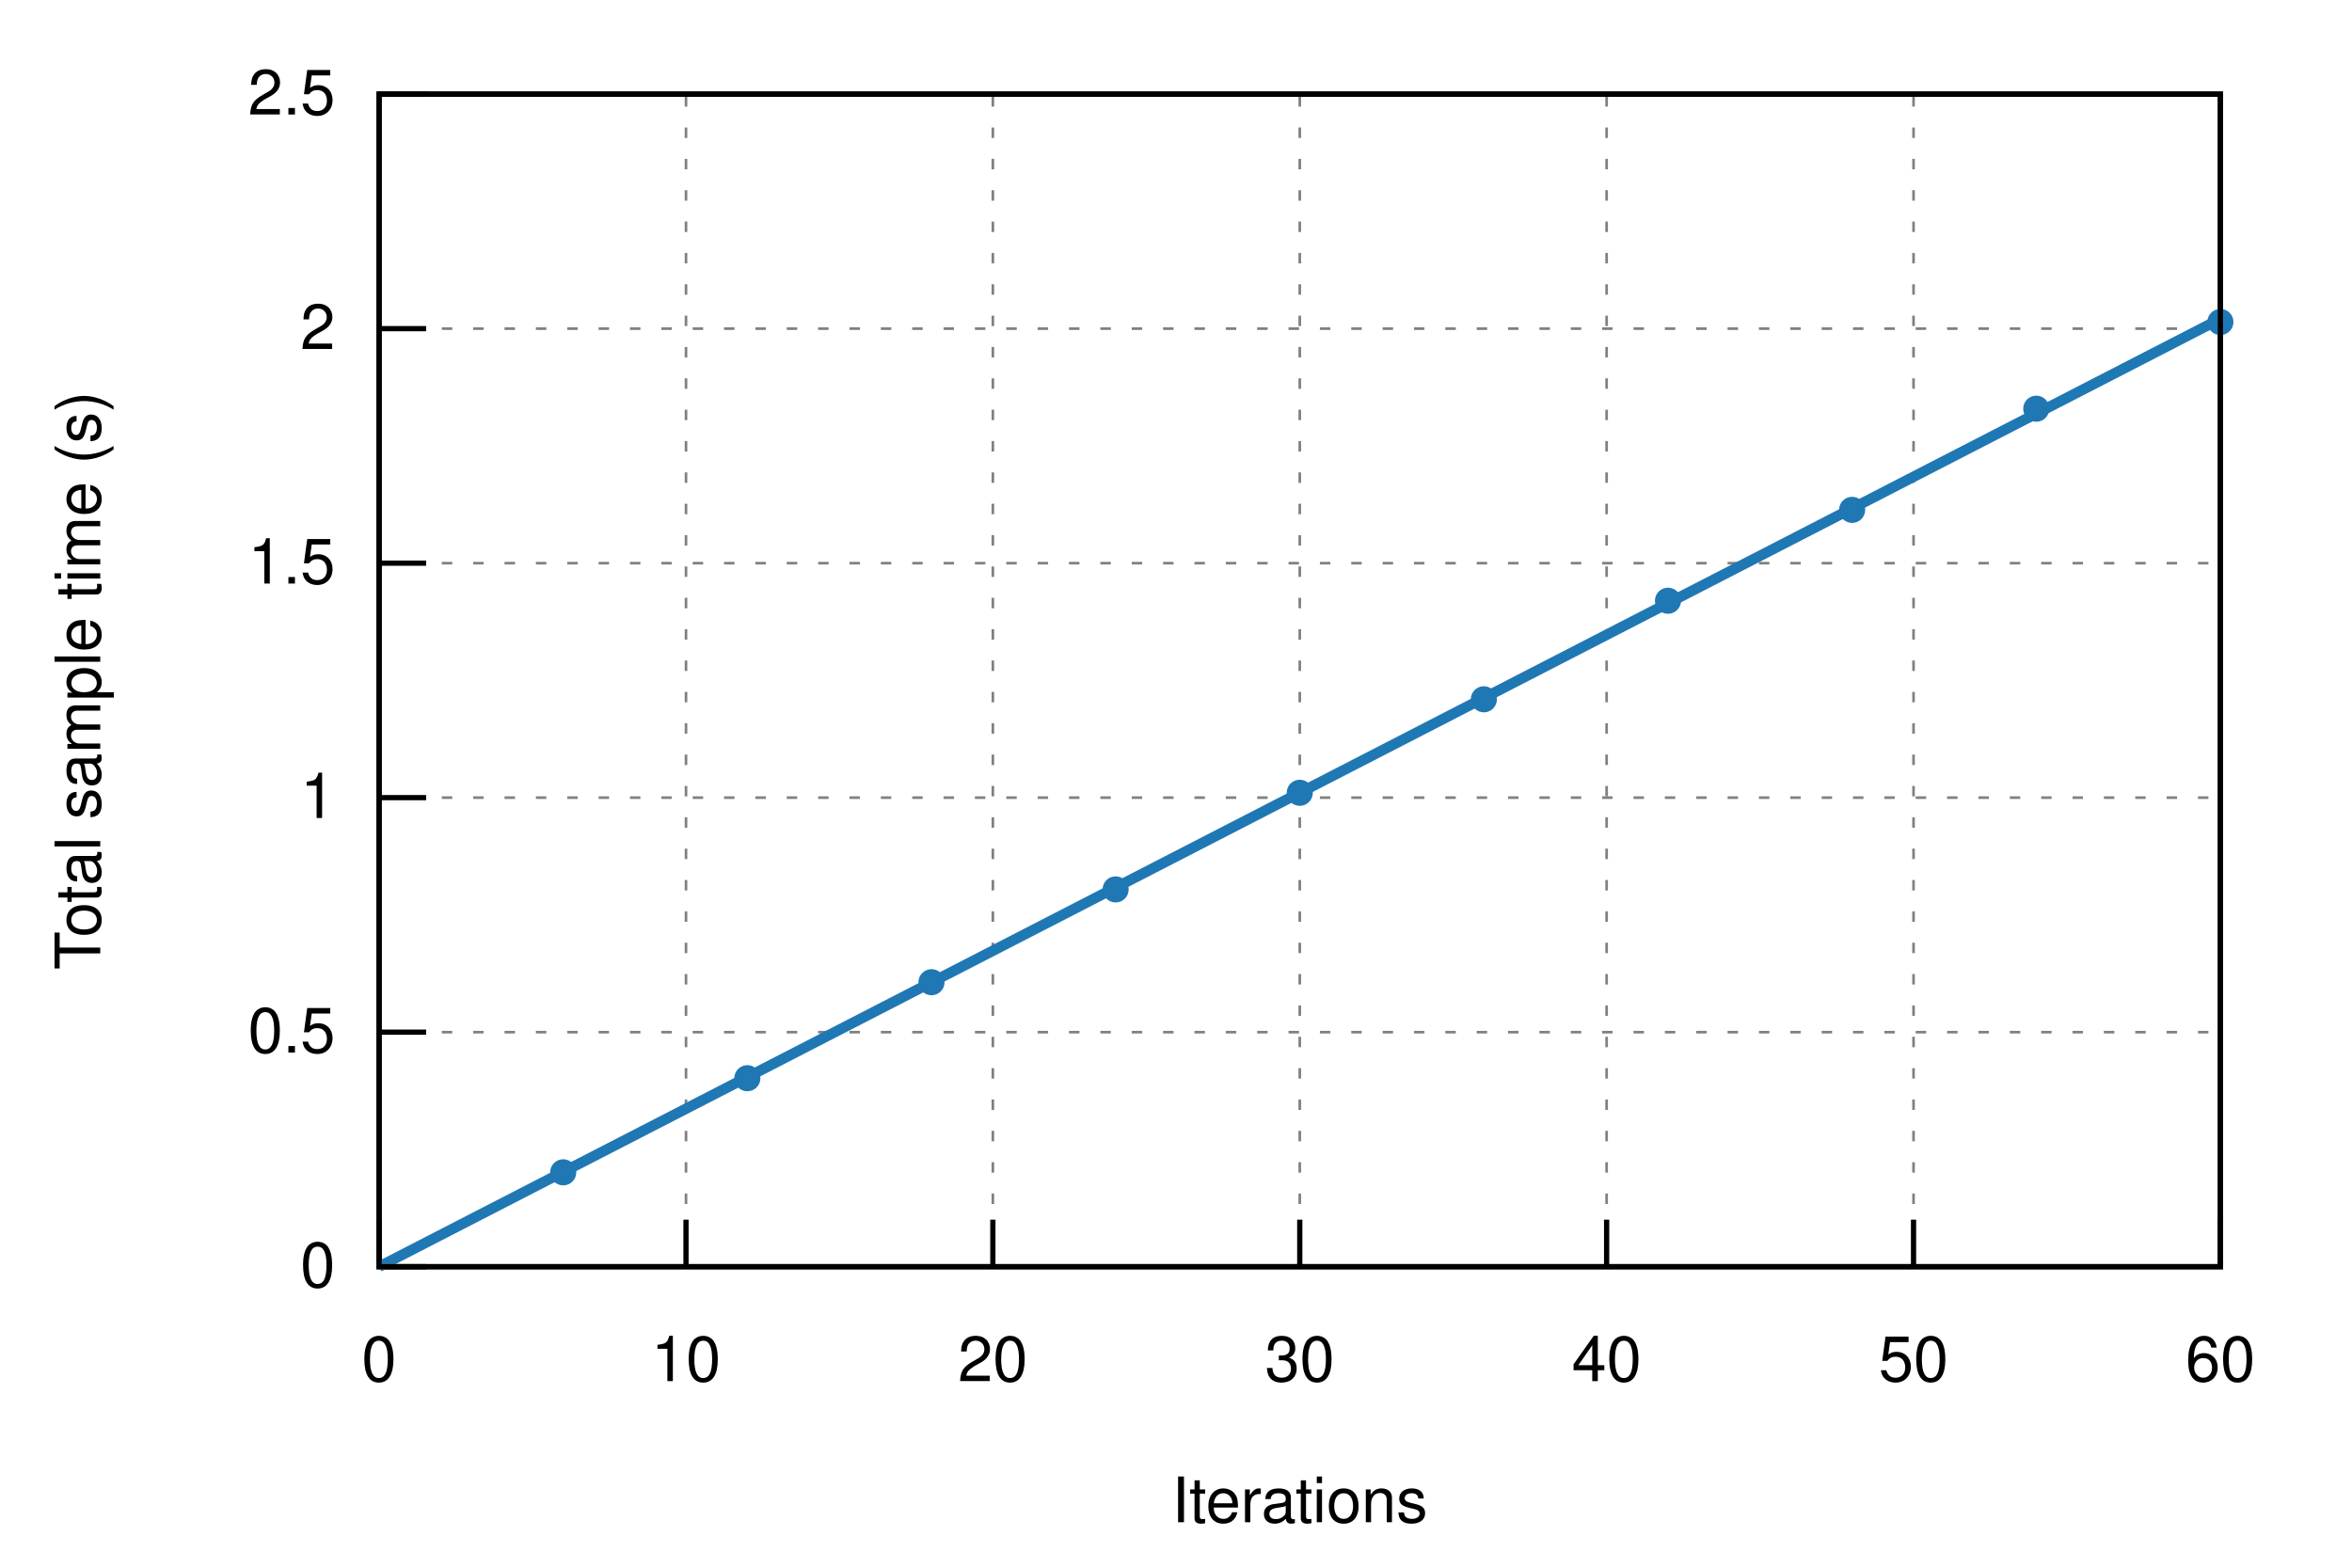
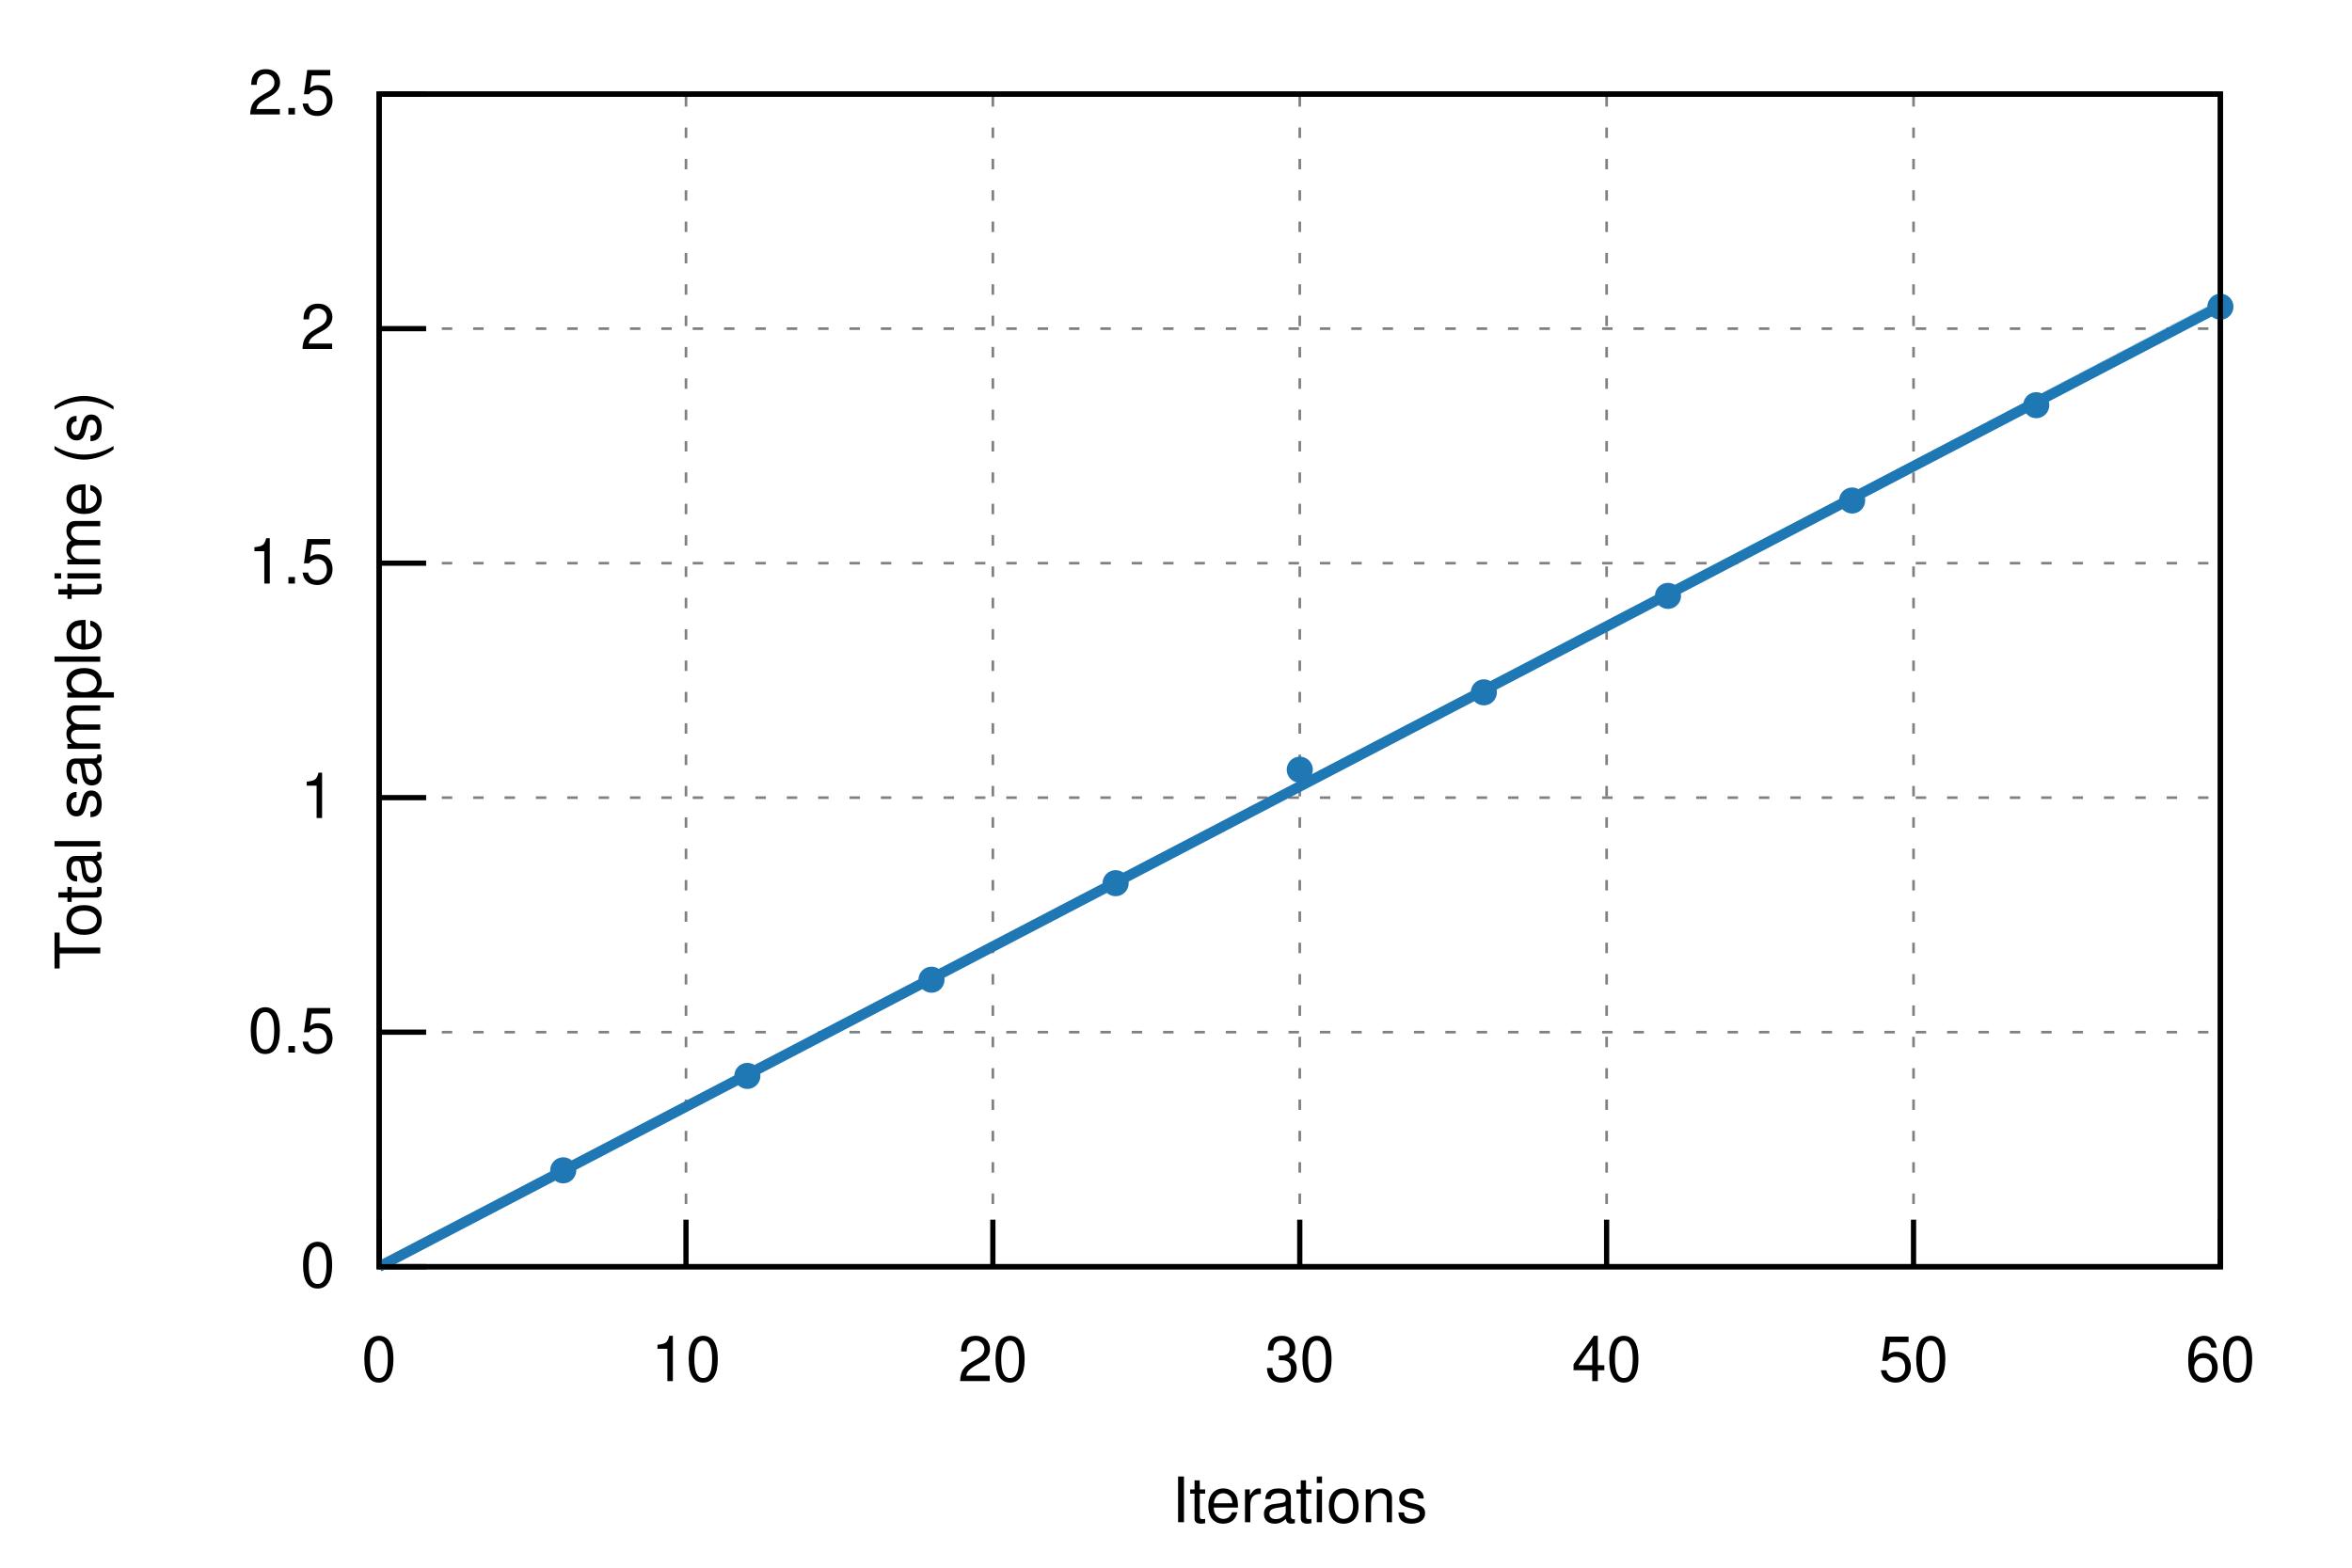
<svg xmlns="http://www.w3.org/2000/svg" xmlns:xlink="http://www.w3.org/1999/xlink" viewBox="0 0 450 300">
  <g id="gnuplot_canvas">
    <rect x="0" y="0" width="450" height="300" fill="none" />
    <defs>
      <circle id="gpDot" r="0.5" stroke-width="0.5" stroke="currentColor" />
      <path id="gpPt0" stroke-width="0.222" stroke="currentColor" d="M-1,0 h2 M0,-1 v2" />
      <path id="gpPt1" stroke-width="0.222" stroke="currentColor" d="M-1,-1 L1,1 M1,-1 L-1,1" />
      <path id="gpPt2" stroke-width="0.222" stroke="currentColor" d="M-1,0 L1,0 M0,-1 L0,1 M-1,-1 L1,1 M-1,1 L1,-1" />
      <rect id="gpPt3" stroke-width="0.222" stroke="currentColor" x="-1" y="-1" width="2" height="2" />
      <rect id="gpPt4" stroke-width="0.222" stroke="currentColor" fill="currentColor" x="-1" y="-1" width="2" height="2" />
      <circle id="gpPt5" stroke-width="0.222" stroke="currentColor" cx="0" cy="0" r="1" />
      <use xlink:href="#gpPt5" id="gpPt6" fill="currentColor" stroke="none" />
      <path id="gpPt7" stroke-width="0.222" stroke="currentColor" d="M0,-1.33 L-1.33,0.67 L1.33,0.67 z" />
      <use xlink:href="#gpPt7" id="gpPt8" fill="currentColor" stroke="none" />
      <use xlink:href="#gpPt7" id="gpPt9" stroke="currentColor" transform="rotate(180)" />
      <use xlink:href="#gpPt9" id="gpPt10" fill="currentColor" stroke="none" />
      <use xlink:href="#gpPt3" id="gpPt11" stroke="currentColor" transform="rotate(45)" />
      <use xlink:href="#gpPt11" id="gpPt12" fill="currentColor" stroke="none" />
      <path id="gpPt13" stroke-width="0.222" stroke="currentColor" d="M0,1.330 L1.265,0.411 L0.782,-1.067 L-0.782,-1.076 L-1.265,0.411 z" />
      <use xlink:href="#gpPt13" id="gpPt14" fill="currentColor" stroke="none" />
      <filter id="textbox" filterUnits="objectBoundingBox" x="0" y="0" height="1" width="1">
        <feFlood flood-color="white" flood-opacity="1" result="bgnd" />
        <feComposite in="SourceGraphic" in2="bgnd" operator="atop" />
      </filter>
      <filter id="greybox" filterUnits="objectBoundingBox" x="0" y="0" height="1" width="1">
        <feFlood flood-color="lightgrey" flood-opacity="1" result="grey" />
        <feComposite in="SourceGraphic" in2="grey" operator="atop" />
      </filter>
    </defs>
    <g fill="none" color="white" stroke="currentColor" stroke-width="1.00" stroke-linecap="butt" stroke-linejoin="miter">
</g>
    <g fill="none" color="black" stroke="currentColor" stroke-width="1.00" stroke-linecap="butt" stroke-linejoin="miter">
</g>
    <g fill="none" color="black" stroke="black" stroke-width="0.50" stroke-linecap="butt" stroke-linejoin="miter">
</g>
    <g fill="none" color="gray" stroke="currentColor" stroke-width="0.50" stroke-linecap="butt" stroke-linejoin="miter">
      <path stroke="gray" stroke-dasharray="2,4" class="gridline" d="M72.53,242.40 L424.82,242.40  " />
    </g>
    <g fill="none" color="gray" stroke="gray" stroke-width="1.00" stroke-linecap="butt" stroke-linejoin="miter">
</g>
    <g fill="none" color="black" stroke="currentColor" stroke-width="1.00" stroke-linecap="butt" stroke-linejoin="miter">
      <path stroke="black" d="M72.53,242.40 L81.53,242.40  " />
      <g transform="translate(64.14,246.30)" stroke="none" fill="black" font-family="Helvetica" font-size="12.00" text-anchor="end">
        <text>
          <tspan font-family="Helvetica"> 0</tspan>
        </text>
      </g>
    </g>
    <g fill="none" color="black" stroke="currentColor" stroke-width="1.00" stroke-linecap="butt" stroke-linejoin="miter">
</g>
    <g fill="none" color="black" stroke="black" stroke-width="0.50" stroke-linecap="butt" stroke-linejoin="miter">
</g>
    <g fill="none" color="gray" stroke="currentColor" stroke-width="0.50" stroke-linecap="butt" stroke-linejoin="miter">
      <path stroke="gray" stroke-dasharray="2,4" class="gridline" d="M72.53,197.52 L424.82,197.52  " />
    </g>
    <g fill="none" color="gray" stroke="gray" stroke-width="1.00" stroke-linecap="butt" stroke-linejoin="miter">
</g>
    <g fill="none" color="black" stroke="currentColor" stroke-width="1.00" stroke-linecap="butt" stroke-linejoin="miter">
      <path stroke="black" d="M72.53,197.52 L81.53,197.52  " />
      <g transform="translate(64.14,201.42)" stroke="none" fill="black" font-family="Helvetica" font-size="12.00" text-anchor="end">
        <text>
          <tspan font-family="Helvetica"> 0.5</tspan>
        </text>
      </g>
    </g>
    <g fill="none" color="black" stroke="currentColor" stroke-width="1.00" stroke-linecap="butt" stroke-linejoin="miter">
</g>
    <g fill="none" color="black" stroke="black" stroke-width="0.50" stroke-linecap="butt" stroke-linejoin="miter">
</g>
    <g fill="none" color="gray" stroke="currentColor" stroke-width="0.50" stroke-linecap="butt" stroke-linejoin="miter">
      <path stroke="gray" stroke-dasharray="2,4" class="gridline" d="M72.53,152.64 L424.82,152.64  " />
    </g>
    <g fill="none" color="gray" stroke="gray" stroke-width="1.00" stroke-linecap="butt" stroke-linejoin="miter">
</g>
    <g fill="none" color="black" stroke="currentColor" stroke-width="1.00" stroke-linecap="butt" stroke-linejoin="miter">
      <path stroke="black" d="M72.53,152.64 L81.53,152.64  " />
      <g transform="translate(64.14,156.54)" stroke="none" fill="black" font-family="Helvetica" font-size="12.00" text-anchor="end">
        <text>
          <tspan font-family="Helvetica"> 1</tspan>
        </text>
      </g>
    </g>
    <g fill="none" color="black" stroke="currentColor" stroke-width="1.00" stroke-linecap="butt" stroke-linejoin="miter">
</g>
    <g fill="none" color="black" stroke="black" stroke-width="0.50" stroke-linecap="butt" stroke-linejoin="miter">
</g>
    <g fill="none" color="gray" stroke="currentColor" stroke-width="0.50" stroke-linecap="butt" stroke-linejoin="miter">
      <path stroke="gray" stroke-dasharray="2,4" class="gridline" d="M72.53,107.77 L424.82,107.77  " />
    </g>
    <g fill="none" color="gray" stroke="gray" stroke-width="1.00" stroke-linecap="butt" stroke-linejoin="miter">
</g>
    <g fill="none" color="black" stroke="currentColor" stroke-width="1.00" stroke-linecap="butt" stroke-linejoin="miter">
      <path stroke="black" d="M72.53,107.77 L81.53,107.77  " />
      <g transform="translate(64.14,111.67)" stroke="none" fill="black" font-family="Helvetica" font-size="12.00" text-anchor="end">
        <text>
          <tspan font-family="Helvetica"> 1.5</tspan>
        </text>
      </g>
    </g>
    <g fill="none" color="black" stroke="currentColor" stroke-width="1.00" stroke-linecap="butt" stroke-linejoin="miter">
</g>
    <g fill="none" color="black" stroke="black" stroke-width="0.50" stroke-linecap="butt" stroke-linejoin="miter">
</g>
    <g fill="none" color="gray" stroke="currentColor" stroke-width="0.50" stroke-linecap="butt" stroke-linejoin="miter">
      <path stroke="gray" stroke-dasharray="2,4" class="gridline" d="M72.53,62.89 L424.82,62.89  " />
    </g>
    <g fill="none" color="gray" stroke="gray" stroke-width="1.00" stroke-linecap="butt" stroke-linejoin="miter">
</g>
    <g fill="none" color="black" stroke="currentColor" stroke-width="1.00" stroke-linecap="butt" stroke-linejoin="miter">
      <path stroke="black" d="M72.53,62.89 L81.53,62.89  " />
      <g transform="translate(64.14,66.79)" stroke="none" fill="black" font-family="Helvetica" font-size="12.00" text-anchor="end">
        <text>
          <tspan font-family="Helvetica"> 2</tspan>
        </text>
      </g>
    </g>
    <g fill="none" color="black" stroke="currentColor" stroke-width="1.00" stroke-linecap="butt" stroke-linejoin="miter">
</g>
    <g fill="none" color="black" stroke="black" stroke-width="0.50" stroke-linecap="butt" stroke-linejoin="miter">
</g>
    <g fill="none" color="gray" stroke="currentColor" stroke-width="0.50" stroke-linecap="butt" stroke-linejoin="miter">
      <path stroke="gray" stroke-dasharray="2,4" class="gridline" d="M72.53,18.01 L424.82,18.01  " />
    </g>
    <g fill="none" color="gray" stroke="gray" stroke-width="1.00" stroke-linecap="butt" stroke-linejoin="miter">
</g>
    <g fill="none" color="black" stroke="currentColor" stroke-width="1.00" stroke-linecap="butt" stroke-linejoin="miter">
      <path stroke="black" d="M72.53,18.01 L81.53,18.01  " />
      <g transform="translate(64.14,21.91)" stroke="none" fill="black" font-family="Helvetica" font-size="12.00" text-anchor="end">
        <text>
          <tspan font-family="Helvetica"> 2.5</tspan>
        </text>
      </g>
    </g>
    <g fill="none" color="black" stroke="currentColor" stroke-width="1.00" stroke-linecap="butt" stroke-linejoin="miter">
</g>
    <g fill="none" color="black" stroke="black" stroke-width="0.50" stroke-linecap="butt" stroke-linejoin="miter">
</g>
    <g fill="none" color="gray" stroke="currentColor" stroke-width="0.50" stroke-linecap="butt" stroke-linejoin="miter">
      <path stroke="gray" stroke-dasharray="2,4" class="gridline" d="M72.53,242.40 L72.53,18.01  " />
    </g>
    <g fill="none" color="gray" stroke="gray" stroke-width="1.00" stroke-linecap="butt" stroke-linejoin="miter">
</g>
    <g fill="none" color="black" stroke="currentColor" stroke-width="1.00" stroke-linecap="butt" stroke-linejoin="miter">
      <path stroke="black" d="M72.53,242.40 L72.53,233.40  " />
      <g transform="translate(72.53,264.30)" stroke="none" fill="black" font-family="Helvetica" font-size="12.00" text-anchor="middle">
        <text>
          <tspan font-family="Helvetica"> 0</tspan>
        </text>
      </g>
    </g>
    <g fill="none" color="black" stroke="currentColor" stroke-width="1.00" stroke-linecap="butt" stroke-linejoin="miter">
</g>
    <g fill="none" color="black" stroke="black" stroke-width="0.50" stroke-linecap="butt" stroke-linejoin="miter">
</g>
    <g fill="none" color="gray" stroke="currentColor" stroke-width="0.50" stroke-linecap="butt" stroke-linejoin="miter">
      <path stroke="gray" stroke-dasharray="2,4" class="gridline" d="M131.25,242.40 L131.25,18.01  " />
    </g>
    <g fill="none" color="gray" stroke="gray" stroke-width="1.00" stroke-linecap="butt" stroke-linejoin="miter">
</g>
    <g fill="none" color="black" stroke="currentColor" stroke-width="1.00" stroke-linecap="butt" stroke-linejoin="miter">
      <path stroke="black" d="M131.25,242.40 L131.25,233.40  " />
      <g transform="translate(131.25,264.30)" stroke="none" fill="black" font-family="Helvetica" font-size="12.00" text-anchor="middle">
        <text>
          <tspan font-family="Helvetica"> 10</tspan>
        </text>
      </g>
    </g>
    <g fill="none" color="black" stroke="currentColor" stroke-width="1.00" stroke-linecap="butt" stroke-linejoin="miter">
</g>
    <g fill="none" color="black" stroke="black" stroke-width="0.50" stroke-linecap="butt" stroke-linejoin="miter">
</g>
    <g fill="none" color="gray" stroke="currentColor" stroke-width="0.50" stroke-linecap="butt" stroke-linejoin="miter">
      <path stroke="gray" stroke-dasharray="2,4" class="gridline" d="M189.96,242.40 L189.96,18.01  " />
    </g>
    <g fill="none" color="gray" stroke="gray" stroke-width="1.00" stroke-linecap="butt" stroke-linejoin="miter">
</g>
    <g fill="none" color="black" stroke="currentColor" stroke-width="1.00" stroke-linecap="butt" stroke-linejoin="miter">
      <path stroke="black" d="M189.96,242.40 L189.96,233.40  " />
      <g transform="translate(189.96,264.30)" stroke="none" fill="black" font-family="Helvetica" font-size="12.00" text-anchor="middle">
        <text>
          <tspan font-family="Helvetica"> 20</tspan>
        </text>
      </g>
    </g>
    <g fill="none" color="black" stroke="currentColor" stroke-width="1.00" stroke-linecap="butt" stroke-linejoin="miter">
</g>
    <g fill="none" color="black" stroke="black" stroke-width="0.50" stroke-linecap="butt" stroke-linejoin="miter">
</g>
    <g fill="none" color="gray" stroke="currentColor" stroke-width="0.50" stroke-linecap="butt" stroke-linejoin="miter">
      <path stroke="gray" stroke-dasharray="2,4" class="gridline" d="M248.68,242.40 L248.68,18.01  " />
    </g>
    <g fill="none" color="gray" stroke="gray" stroke-width="1.00" stroke-linecap="butt" stroke-linejoin="miter">
</g>
    <g fill="none" color="black" stroke="currentColor" stroke-width="1.00" stroke-linecap="butt" stroke-linejoin="miter">
      <path stroke="black" d="M248.68,242.40 L248.68,233.40  " />
      <g transform="translate(248.68,264.30)" stroke="none" fill="black" font-family="Helvetica" font-size="12.00" text-anchor="middle">
        <text>
          <tspan font-family="Helvetica"> 30</tspan>
        </text>
      </g>
    </g>
    <g fill="none" color="black" stroke="currentColor" stroke-width="1.00" stroke-linecap="butt" stroke-linejoin="miter">
</g>
    <g fill="none" color="black" stroke="black" stroke-width="0.50" stroke-linecap="butt" stroke-linejoin="miter">
</g>
    <g fill="none" color="gray" stroke="currentColor" stroke-width="0.50" stroke-linecap="butt" stroke-linejoin="miter">
      <path stroke="gray" stroke-dasharray="2,4" class="gridline" d="M307.39,242.40 L307.39,18.01  " />
    </g>
    <g fill="none" color="gray" stroke="gray" stroke-width="1.00" stroke-linecap="butt" stroke-linejoin="miter">
</g>
    <g fill="none" color="black" stroke="currentColor" stroke-width="1.00" stroke-linecap="butt" stroke-linejoin="miter">
      <path stroke="black" d="M307.39,242.40 L307.39,233.40  " />
      <g transform="translate(307.39,264.30)" stroke="none" fill="black" font-family="Helvetica" font-size="12.00" text-anchor="middle">
        <text>
          <tspan font-family="Helvetica"> 40</tspan>
        </text>
      </g>
    </g>
    <g fill="none" color="black" stroke="currentColor" stroke-width="1.00" stroke-linecap="butt" stroke-linejoin="miter">
</g>
    <g fill="none" color="black" stroke="black" stroke-width="0.50" stroke-linecap="butt" stroke-linejoin="miter">
</g>
    <g fill="none" color="gray" stroke="currentColor" stroke-width="0.50" stroke-linecap="butt" stroke-linejoin="miter">
      <path stroke="gray" stroke-dasharray="2,4" class="gridline" d="M366.11,242.40 L366.11,18.01  " />
    </g>
    <g fill="none" color="gray" stroke="gray" stroke-width="1.00" stroke-linecap="butt" stroke-linejoin="miter">
</g>
    <g fill="none" color="black" stroke="currentColor" stroke-width="1.00" stroke-linecap="butt" stroke-linejoin="miter">
      <path stroke="black" d="M366.11,242.40 L366.11,233.40  " />
      <g transform="translate(366.11,264.30)" stroke="none" fill="black" font-family="Helvetica" font-size="12.00" text-anchor="middle">
        <text>
          <tspan font-family="Helvetica"> 50</tspan>
        </text>
      </g>
    </g>
    <g fill="none" color="black" stroke="currentColor" stroke-width="1.00" stroke-linecap="butt" stroke-linejoin="miter">
</g>
    <g fill="none" color="black" stroke="black" stroke-width="0.50" stroke-linecap="butt" stroke-linejoin="miter">
</g>
    <g fill="none" color="gray" stroke="currentColor" stroke-width="0.50" stroke-linecap="butt" stroke-linejoin="miter">
      <path stroke="gray" stroke-dasharray="2,4" class="gridline" d="M424.82,242.40 L424.82,18.01  " />
    </g>
    <g fill="none" color="gray" stroke="gray" stroke-width="1.00" stroke-linecap="butt" stroke-linejoin="miter">
</g>
    <g fill="none" color="black" stroke="currentColor" stroke-width="1.00" stroke-linecap="butt" stroke-linejoin="miter">
      <path stroke="black" d="M424.82,242.40 L424.82,233.40  " />
      <g transform="translate(424.82,264.30)" stroke="none" fill="black" font-family="Helvetica" font-size="12.00" text-anchor="middle">
        <text>
          <tspan font-family="Helvetica"> 60</tspan>
        </text>
      </g>
    </g>
    <g fill="none" color="black" stroke="currentColor" stroke-width="1.00" stroke-linecap="butt" stroke-linejoin="miter">
</g>
    <g fill="none" color="black" stroke="currentColor" stroke-width="1.00" stroke-linecap="butt" stroke-linejoin="miter">
      <path stroke="black" d="M72.53,18.01 L72.53,242.40 L424.82,242.40 L424.82,18.01 L72.53,18.01 Z  " />
    </g>
    <g fill="none" color="black" stroke="currentColor" stroke-width="1.00" stroke-linecap="butt" stroke-linejoin="miter">
      <g transform="translate(19.18,130.21) rotate(270)" stroke="none" fill="black" font-family="Helvetica" font-size="12.00" text-anchor="middle">
        <text>
          <tspan font-family="Helvetica">Total sample time (s)</tspan>
        </text>
      </g>
    </g>
    <g fill="none" color="black" stroke="currentColor" stroke-width="1.00" stroke-linecap="butt" stroke-linejoin="miter">
      <g transform="translate(248.67,291.30)" stroke="none" fill="black" font-family="Helvetica" font-size="12.00" text-anchor="middle">
        <text>
          <tspan font-family="Helvetica">Iterations</tspan>
        </text>
      </g>
    </g>
    <g fill="none" color="black" stroke="currentColor" stroke-width="1.00" stroke-linecap="butt" stroke-linejoin="miter">
</g>
    <g id="gnuplot_plot_1">
      <g fill="none" color="black" stroke="currentColor" stroke-width="1.00" stroke-linecap="butt" stroke-linejoin="miter">
-         <use xlink:href="#gpPt6" transform="translate(107.76,224.34) scale(2.25)" color="rgb( 31, 120, 180)" />
-         <use xlink:href="#gpPt6" transform="translate(142.99,206.33) scale(2.25)" color="rgb( 31, 120, 180)" />
-         <use xlink:href="#gpPt6" transform="translate(178.22,187.96) scale(2.25)" color="rgb( 31, 120, 180)" />
-         <use xlink:href="#gpPt6" transform="translate(213.45,170.20) scale(2.25)" color="rgb( 31, 120, 180)" />
-         <use xlink:href="#gpPt6" transform="translate(248.68,151.71) scale(2.25)" color="rgb( 31, 120, 180)" />
-         <use xlink:href="#gpPt6" transform="translate(283.90,133.82) scale(2.25)" color="rgb( 31, 120, 180)" />
-         <use xlink:href="#gpPt6" transform="translate(319.13,114.96) scale(2.25)" color="rgb( 31, 120, 180)" />
-         <use xlink:href="#gpPt6" transform="translate(354.36,97.57) scale(2.25)" color="rgb( 31, 120, 180)" />
-         <use xlink:href="#gpPt6" transform="translate(389.59,78.21) scale(2.25)" color="rgb( 31, 120, 180)" />
-         <use xlink:href="#gpPt6" transform="translate(424.82,61.62) scale(2.25)" color="rgb( 31, 120, 180)" />
+         <use xlink:href="#gpPt6" transform="translate(107.76,223.96) scale(2.25)" color="rgb( 31, 120, 180)" />
+         <use xlink:href="#gpPt6" transform="translate(142.99,205.89) scale(2.25)" color="rgb( 31, 120, 180)" />
+         <use xlink:href="#gpPt6" transform="translate(178.22,187.48) scale(2.25)" color="rgb( 31, 120, 180)" />
+         <use xlink:href="#gpPt6" transform="translate(213.45,169.01) scale(2.25)" color="rgb( 31, 120, 180)" />
+         <use xlink:href="#gpPt6" transform="translate(248.68,147.29) scale(2.25)" color="rgb( 31, 120, 180)" />
+         <use xlink:href="#gpPt6" transform="translate(283.90,132.49) scale(2.25)" color="rgb( 31, 120, 180)" />
+         <use xlink:href="#gpPt6" transform="translate(319.13,114.03) scale(2.25)" color="rgb( 31, 120, 180)" />
+         <use xlink:href="#gpPt6" transform="translate(354.36,95.78) scale(2.25)" color="rgb( 31, 120, 180)" />
+         <use xlink:href="#gpPt6" transform="translate(389.59,77.54) scale(2.25)" color="rgb( 31, 120, 180)" />
+         <use xlink:href="#gpPt6" transform="translate(424.82,58.70) scale(2.25)" color="rgb( 31, 120, 180)" />
      </g>
    </g>
    <g id="gnuplot_plot_2">
      <g fill="none" color="white" stroke="rgb( 31, 120, 180)" stroke-width="2.00" stroke-linecap="butt" stroke-linejoin="miter">
</g>
      <g fill="none" color="black" stroke="currentColor" stroke-width="2.00" stroke-linecap="butt" stroke-linejoin="miter">
-         <path stroke="rgb( 31, 120, 180)" d="M72.53,242.40 L424.82,61.01  " />
+         <path stroke="rgb( 31, 120, 180)" d="M72.53,242.40 L424.82,58.58  " />
      </g>
    </g>
    <g id="gnuplot_plot_3">
      <g fill="none" color="white" stroke="rgb( 31, 120, 180)" stroke-width="1.00" stroke-linecap="butt" stroke-linejoin="miter">
</g>
      <g fill="none" color="black" stroke="currentColor" stroke-width="1.00" stroke-linecap="butt" stroke-linejoin="miter">
        <g stroke="none" shape-rendering="crispEdges">
          <polygon fill="rgb( 31, 120, 180)" fill-opacity="0.25" points="72.53,242.40 72.53,242.40 72.53,242.40 " />
-           <polygon fill="rgb( 31, 120, 180)" fill-opacity="0.25" points="72.53,242.40 424.82,61.53 424.82,60.42 " />
+           <polygon fill="rgb( 31, 120, 180)" fill-opacity="0.25" points="72.53,242.40 424.82,59.18 424.82,57.21 " />
        </g>
      </g>
    </g>
    <g fill="none" color="white" stroke="rgb( 31, 120, 180)" stroke-width="2.00" stroke-linecap="butt" stroke-linejoin="miter">
</g>
    <g fill="none" color="black" stroke="currentColor" stroke-width="2.00" stroke-linecap="butt" stroke-linejoin="miter">
</g>
    <g fill="none" color="black" stroke="black" stroke-width="1.00" stroke-linecap="butt" stroke-linejoin="miter">
</g>
    <g fill="none" color="black" stroke="currentColor" stroke-width="1.00" stroke-linecap="butt" stroke-linejoin="miter">
      <path stroke="black" d="M72.53,18.01 L72.53,242.40 L424.82,242.40 L424.82,18.01 L72.53,18.01 Z  " />
    </g>
    <g fill="none" color="black" stroke="currentColor" stroke-width="1.00" stroke-linecap="butt" stroke-linejoin="miter">
</g>
  </g>
</svg>
